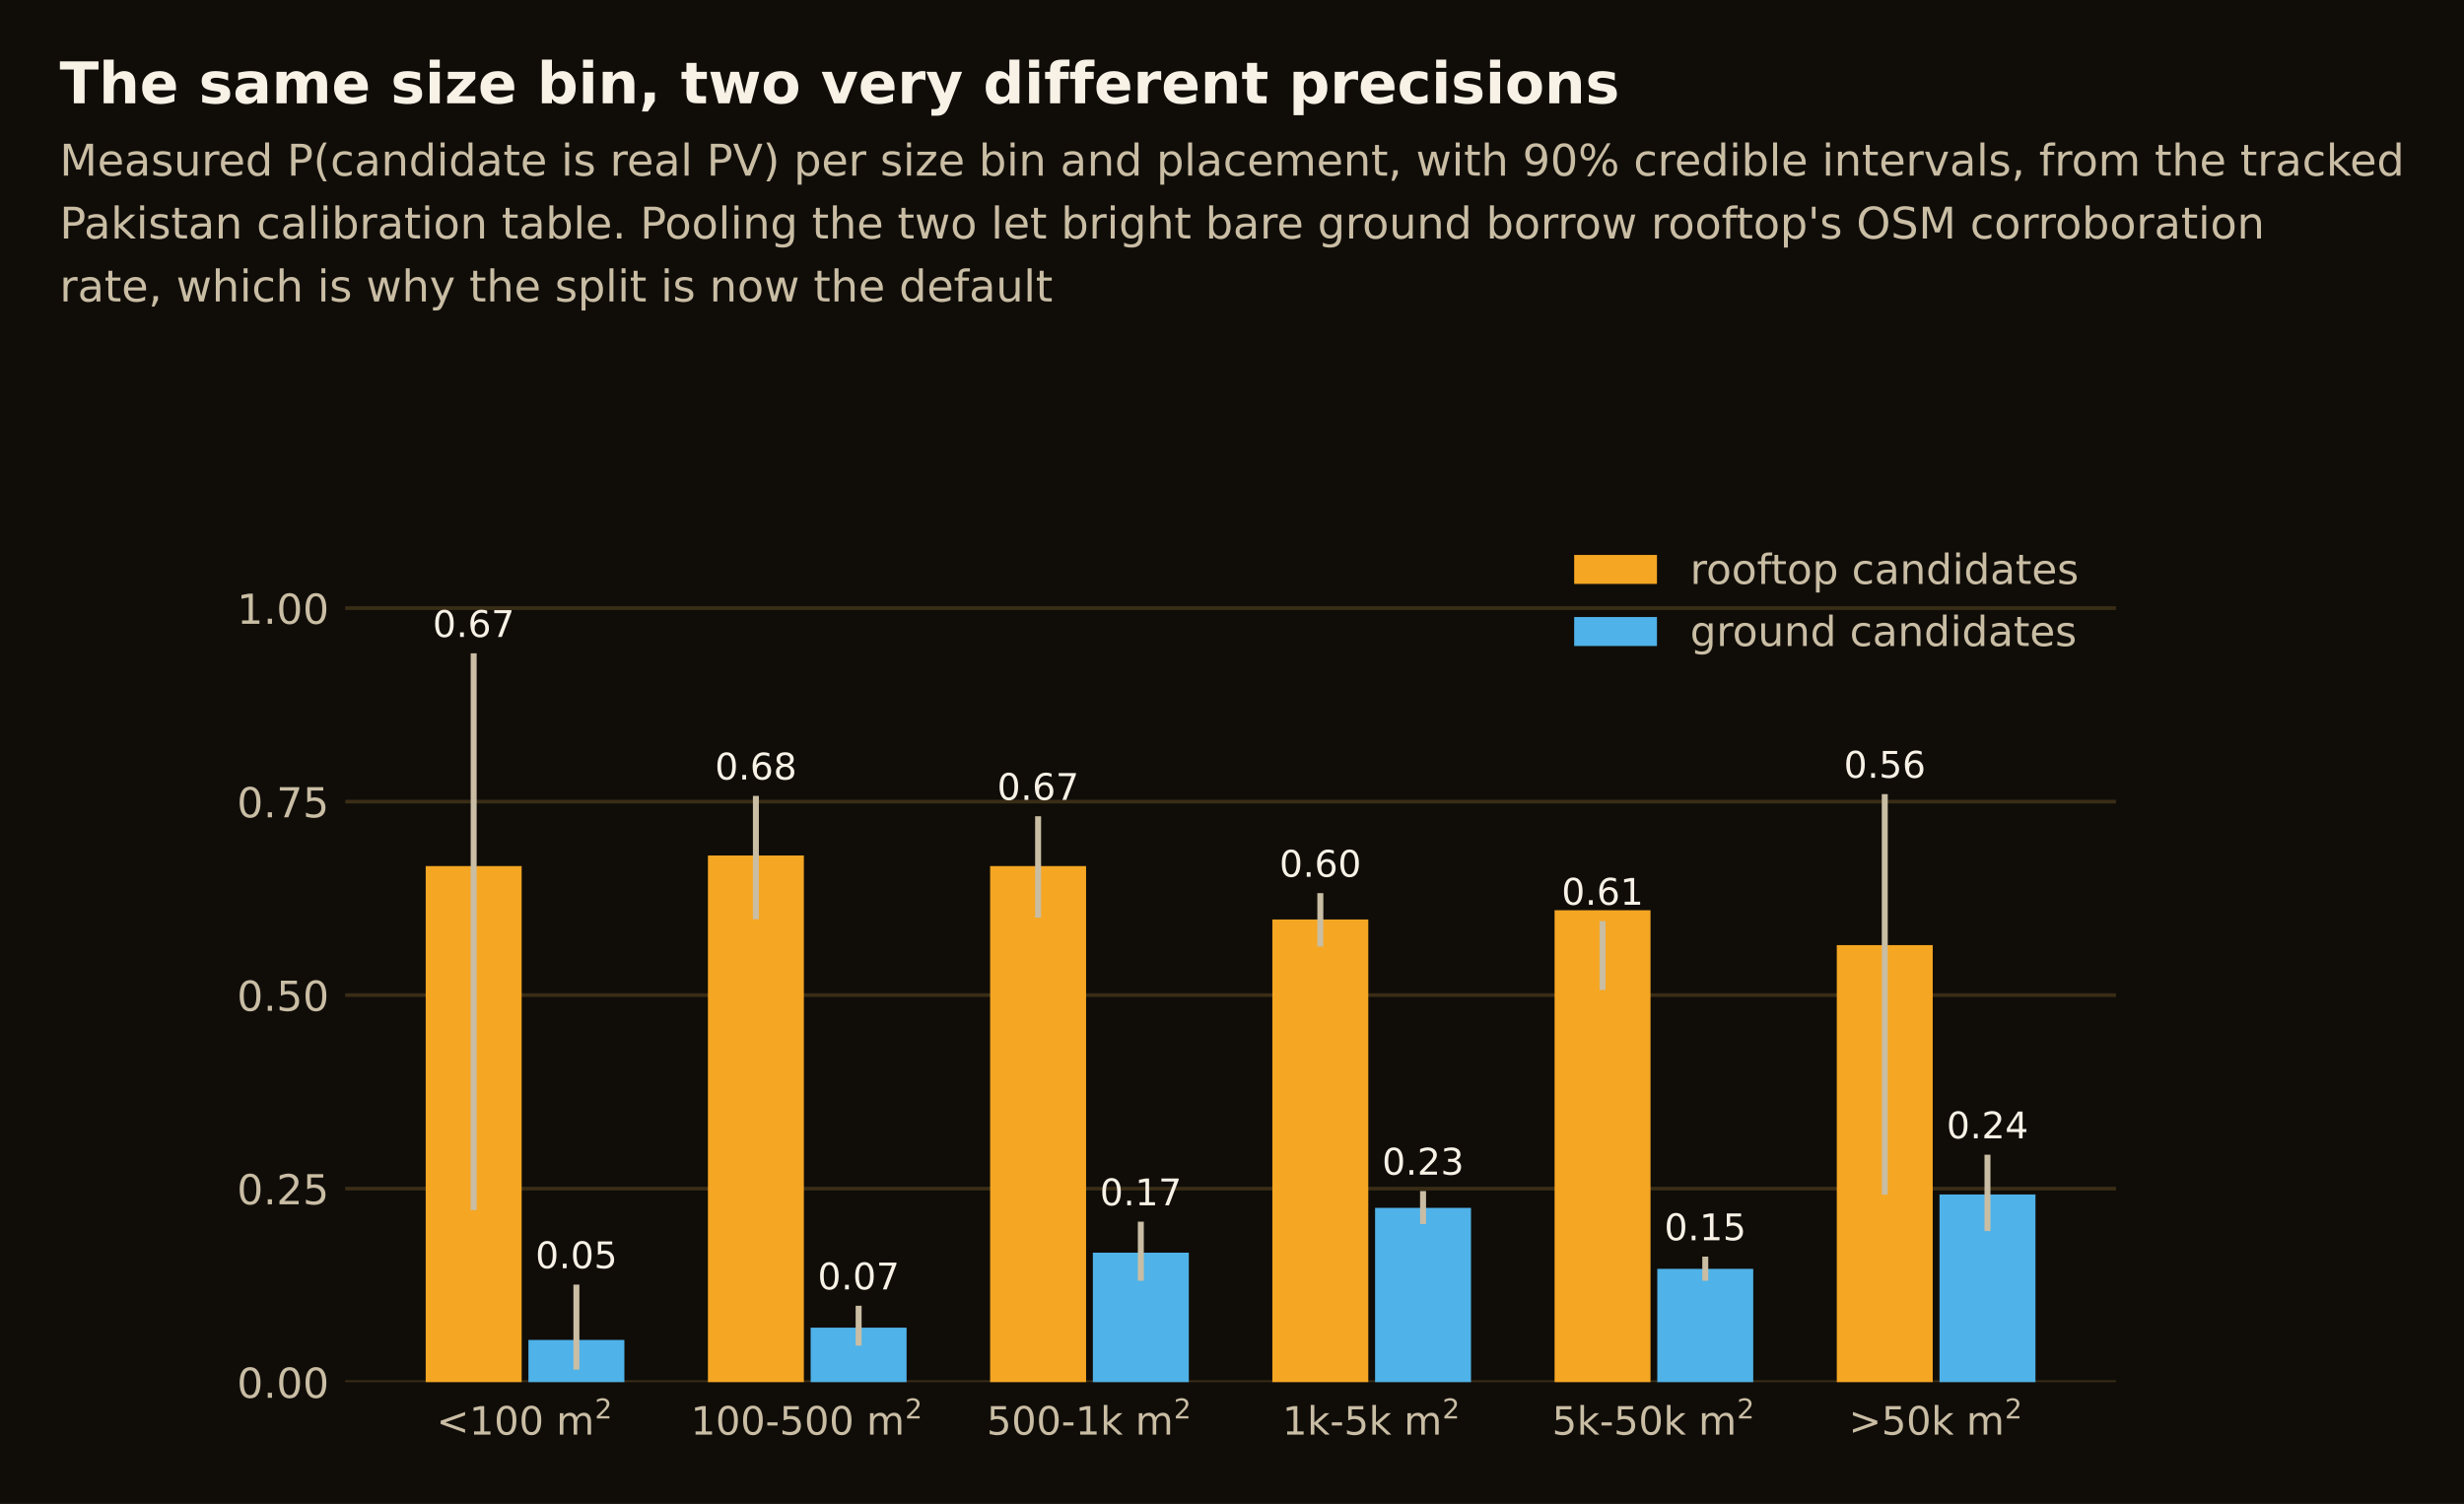
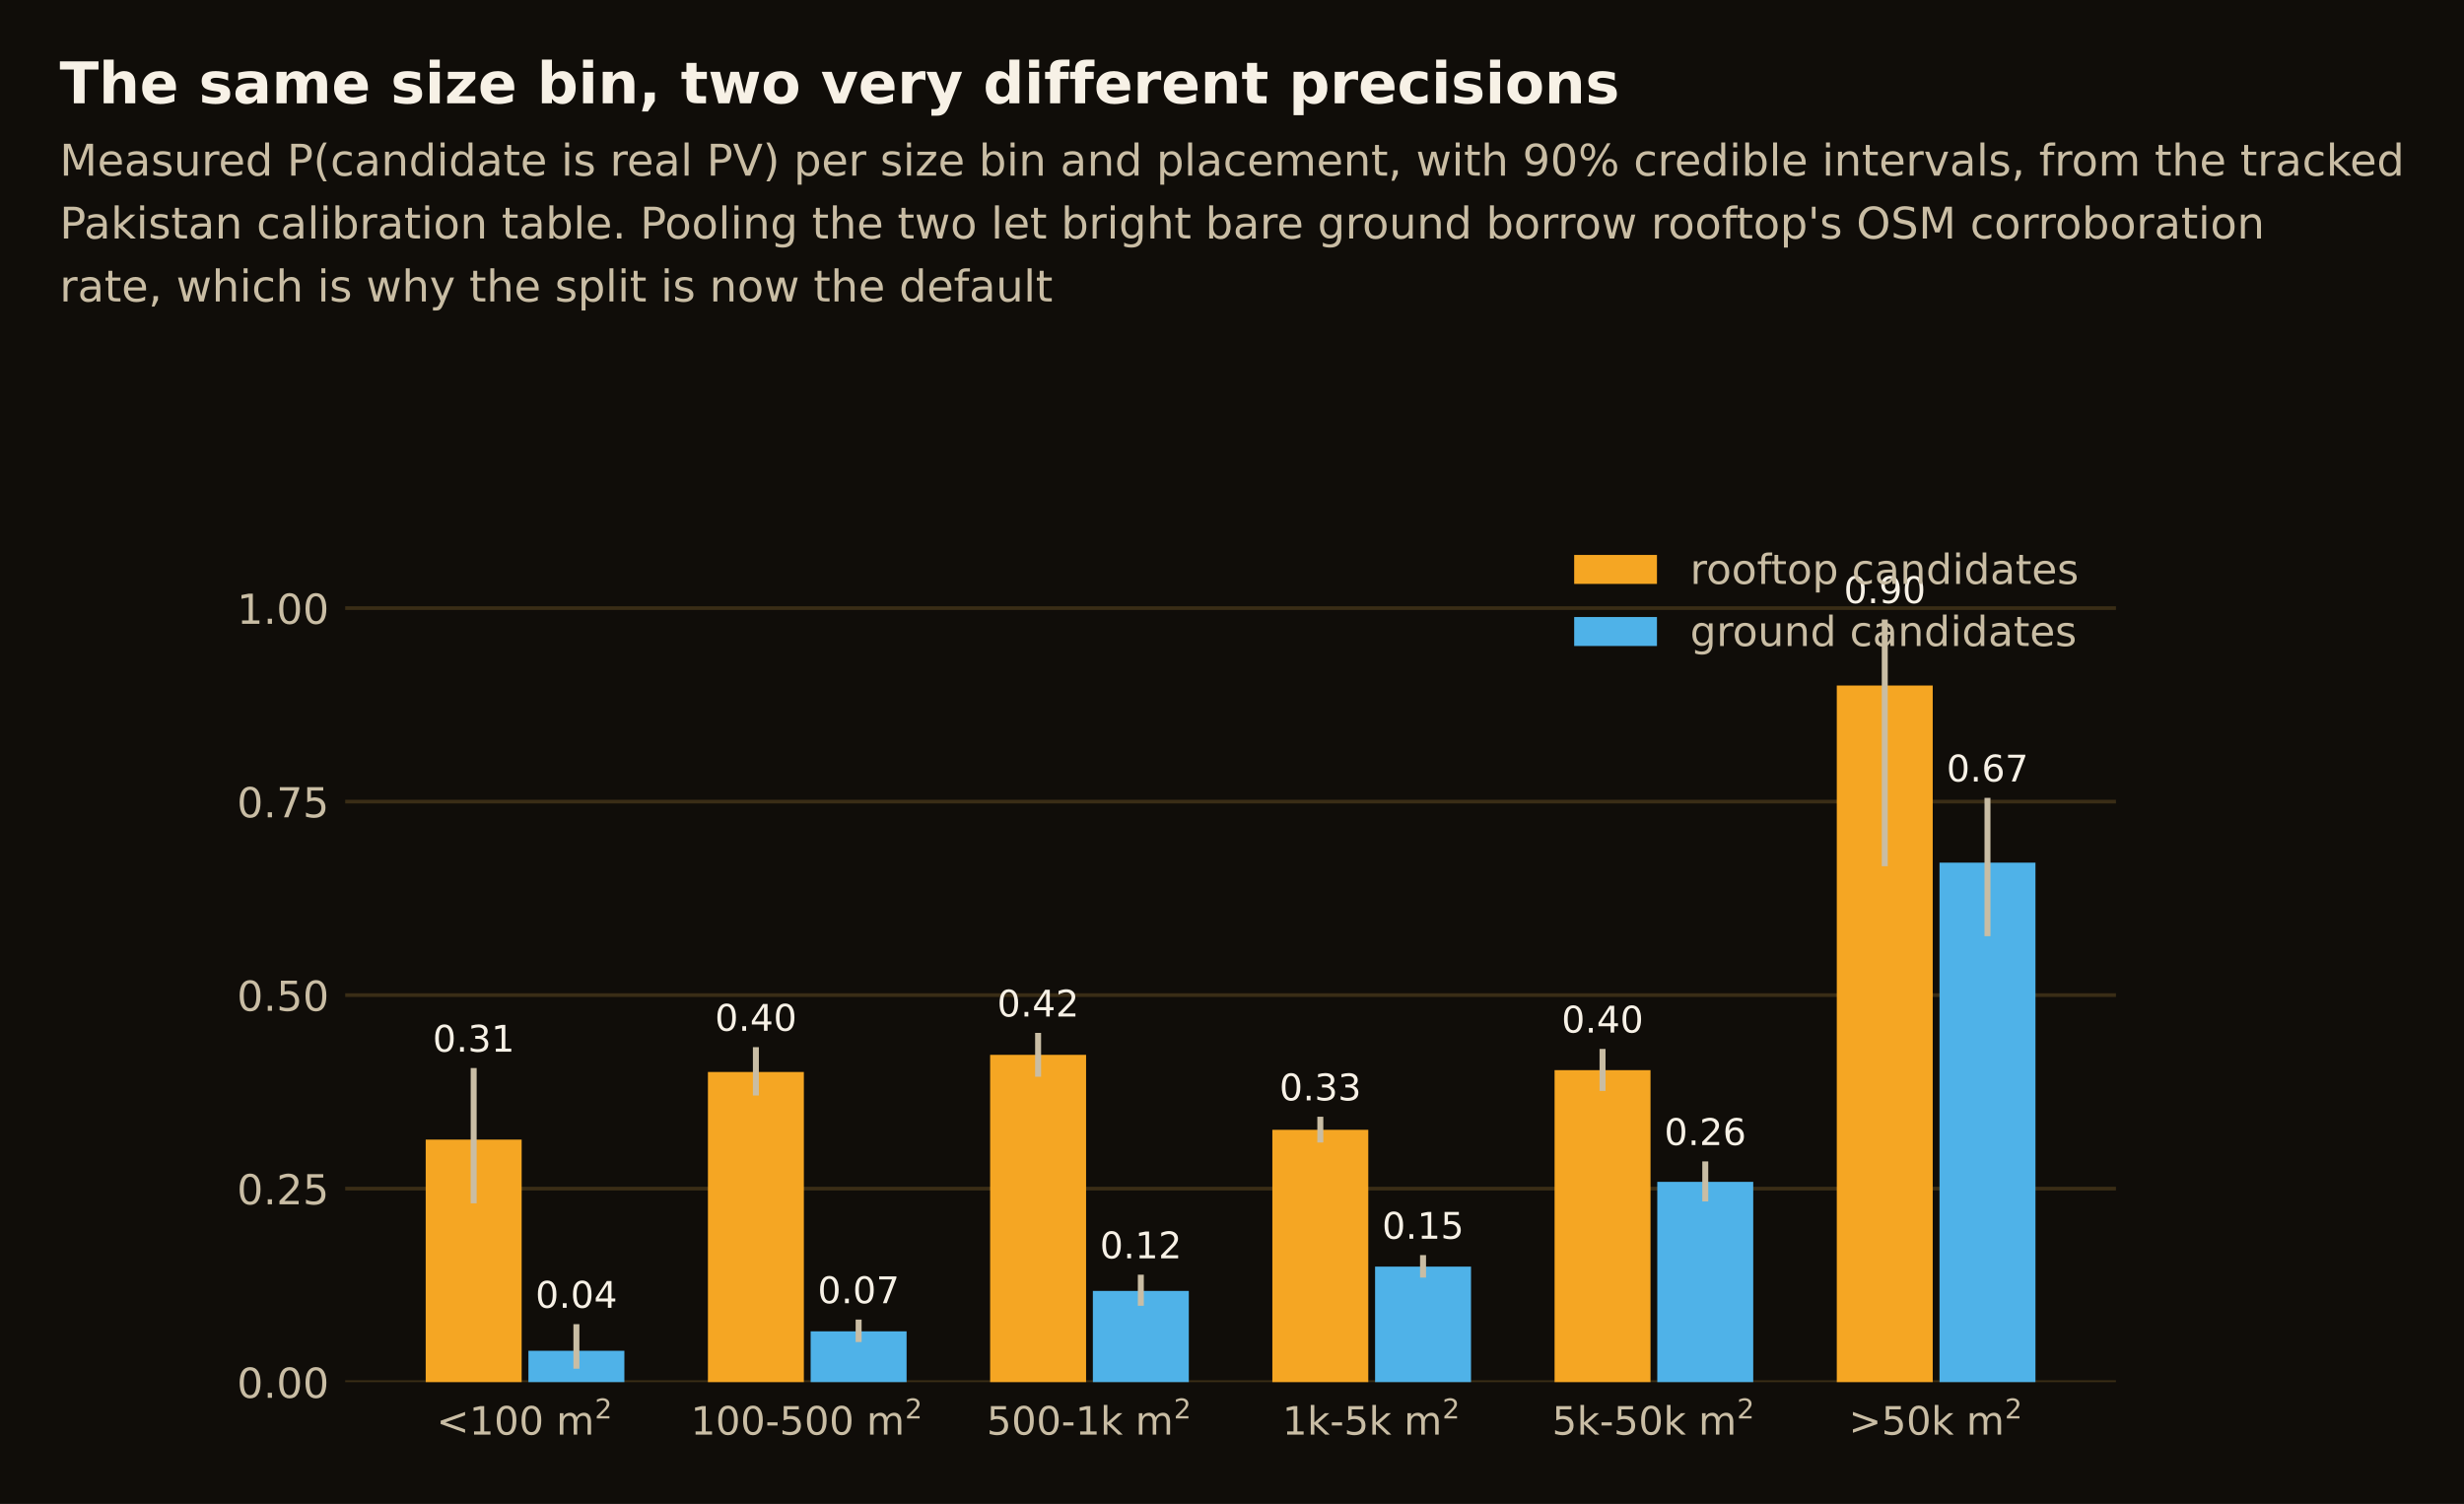
<svg xmlns="http://www.w3.org/2000/svg" width="535.758pt" height="327.014pt" viewBox="0 0 535.758 327.014" version="1.1">
  <defs>
    <style type="text/css">*{stroke-linejoin: round; stroke-linecap: butt}</style>
  </defs>
  <g id="figure_1">
    <g id="patch_1">
      <path d="M 0 327.014  L 535.758 327.014  L 535.758 0  L 0 0  z " style="fill: #100d09" />
    </g>
    <g id="axes_1">
      <g id="patch_2">
        <path d="M 75.06 300.522  L 460.08 300.522  L 460.08 112.026  L 75.06 112.026  z " style="fill: #100d09" />
      </g>
      <g id="matplotlib.axis_1">
        <g id="xtick_1">
          <g id="line2d_1" />
          <g id="text_1">
            <g style="fill: #c9bda4" transform="translate(94.90841 312.012)">
              <text>
                <tspan x="0" y="-0.071" style="font-size: 8.5px; font-family: 'DejaVu Sans'; fill: #c9bda4">&lt;</tspan>
                <tspan x="7.122" y="-0.071" style="font-size: 8.5px; font-family: 'DejaVu Sans'; fill: #c9bda4">1</tspan>
                <tspan x="12.53" y="-0.071" style="font-size: 8.5px; font-family: 'DejaVu Sans'; fill: #c9bda4">0</tspan>
                <tspan x="17.938" y="-0.071" style="font-size: 8.5px; font-family: 'DejaVu Sans'; fill: #c9bda4">0</tspan>
                <tspan x="23.346" y="-0.071" style="font-size: 8.5px; font-family: 'DejaVu Sans'; fill: #c9bda4"> </tspan>
                <tspan x="26.048" y="-0.071" style="font-size: 8.5px; font-family: 'DejaVu Sans'; fill: #c9bda4">m</tspan>
                <tspan x="34.409" y="-3.581" style="font-size: 5.95px; font-family: 'DejaVu Sans'; fill: #c9bda4">2</tspan>
              </text>
            </g>
          </g>
        </g>
        <g id="xtick_2">
          <g id="line2d_2" />
          <g id="text_2">
            <g style="fill: #c9bda4" transform="translate(150.1945 312.012)">
              <text>
                <tspan x="0" y="-0.071" style="font-size: 8.5px; font-family: 'DejaVu Sans'; fill: #c9bda4">1</tspan>
                <tspan x="5.408" y="-0.071" style="font-size: 8.5px; font-family: 'DejaVu Sans'; fill: #c9bda4">0</tspan>
                <tspan x="10.816" y="-0.071" style="font-size: 8.5px; font-family: 'DejaVu Sans'; fill: #c9bda4">0</tspan>
                <tspan x="16.224" y="-0.071" style="font-size: 8.5px; font-family: 'DejaVu Sans'; fill: #c9bda4">-</tspan>
                <tspan x="19.291" y="-0.071" style="font-size: 8.5px; font-family: 'DejaVu Sans'; fill: #c9bda4">5</tspan>
                <tspan x="24.699" y="-0.071" style="font-size: 8.5px; font-family: 'DejaVu Sans'; fill: #c9bda4">0</tspan>
                <tspan x="30.107" y="-0.071" style="font-size: 8.5px; font-family: 'DejaVu Sans'; fill: #c9bda4">0</tspan>
                <tspan x="35.515" y="-0.071" style="font-size: 8.5px; font-family: 'DejaVu Sans'; fill: #c9bda4"> </tspan>
                <tspan x="38.217" y="-0.071" style="font-size: 8.5px; font-family: 'DejaVu Sans'; fill: #c9bda4">m</tspan>
                <tspan x="46.578" y="-3.581" style="font-size: 5.95px; font-family: 'DejaVu Sans'; fill: #c9bda4">2</tspan>
              </text>
            </g>
          </g>
        </g>
        <g id="xtick_3">
          <g id="line2d_3" />
          <g id="text_3">
            <g style="fill: #c9bda4" transform="translate(214.5332 312.012)">
              <text>
                <tspan x="0" y="-0.071" style="font-size: 8.5px; font-family: 'DejaVu Sans'; fill: #c9bda4">5</tspan>
                <tspan x="5.408" y="-0.071" style="font-size: 8.5px; font-family: 'DejaVu Sans'; fill: #c9bda4">0</tspan>
                <tspan x="10.816" y="-0.071" style="font-size: 8.5px; font-family: 'DejaVu Sans'; fill: #c9bda4">0</tspan>
                <tspan x="16.224" y="-0.071" style="font-size: 8.5px; font-family: 'DejaVu Sans'; fill: #c9bda4">-</tspan>
                <tspan x="19.291" y="-0.071" style="font-size: 8.5px; font-family: 'DejaVu Sans'; fill: #c9bda4">1</tspan>
                <tspan x="24.699" y="-0.071" style="font-size: 8.5px; font-family: 'DejaVu Sans'; fill: #c9bda4">k</tspan>
                <tspan x="29.621" y="-0.071" style="font-size: 8.5px; font-family: 'DejaVu Sans'; fill: #c9bda4"> </tspan>
                <tspan x="32.323" y="-0.071" style="font-size: 8.5px; font-family: 'DejaVu Sans'; fill: #c9bda4">m</tspan>
                <tspan x="40.685" y="-3.581" style="font-size: 5.95px; font-family: 'DejaVu Sans'; fill: #c9bda4">2</tspan>
              </text>
            </g>
          </g>
        </g>
        <g id="xtick_4">
          <g id="line2d_4" />
          <g id="text_4">
            <g style="fill: #c9bda4" transform="translate(278.8293 312.012)">
              <text>
                <tspan x="0" y="-0.071" style="font-size: 8.5px; font-family: 'DejaVu Sans'; fill: #c9bda4">1</tspan>
                <tspan x="5.408" y="-0.071" style="font-size: 8.5px; font-family: 'DejaVu Sans'; fill: #c9bda4">k</tspan>
                <tspan x="10.33" y="-0.071" style="font-size: 8.5px; font-family: 'DejaVu Sans'; fill: #c9bda4">-</tspan>
                <tspan x="13.397" y="-0.071" style="font-size: 8.5px; font-family: 'DejaVu Sans'; fill: #c9bda4">5</tspan>
                <tspan x="18.805" y="-0.071" style="font-size: 8.5px; font-family: 'DejaVu Sans'; fill: #c9bda4">k</tspan>
                <tspan x="23.728" y="-0.071" style="font-size: 8.5px; font-family: 'DejaVu Sans'; fill: #c9bda4"> </tspan>
                <tspan x="26.43" y="-0.071" style="font-size: 8.5px; font-family: 'DejaVu Sans'; fill: #c9bda4">m</tspan>
                <tspan x="34.791" y="-3.581" style="font-size: 5.95px; font-family: 'DejaVu Sans'; fill: #c9bda4">2</tspan>
              </text>
            </g>
          </g>
        </g>
        <g id="xtick_5">
          <g id="line2d_5" />
          <g id="text_5">
            <g style="fill: #c9bda4" transform="translate(337.473 312.012)">
              <text>
                <tspan x="0" y="-0.071" style="font-size: 8.5px; font-family: 'DejaVu Sans'; fill: #c9bda4">5</tspan>
                <tspan x="5.408" y="-0.071" style="font-size: 8.5px; font-family: 'DejaVu Sans'; fill: #c9bda4">k</tspan>
                <tspan x="10.33" y="-0.071" style="font-size: 8.5px; font-family: 'DejaVu Sans'; fill: #c9bda4">-</tspan>
                <tspan x="13.397" y="-0.071" style="font-size: 8.5px; font-family: 'DejaVu Sans'; fill: #c9bda4">5</tspan>
                <tspan x="18.805" y="-0.071" style="font-size: 8.5px; font-family: 'DejaVu Sans'; fill: #c9bda4">0</tspan>
                <tspan x="24.213" y="-0.071" style="font-size: 8.5px; font-family: 'DejaVu Sans'; fill: #c9bda4">k</tspan>
                <tspan x="29.136" y="-0.071" style="font-size: 8.5px; font-family: 'DejaVu Sans'; fill: #c9bda4"> </tspan>
                <tspan x="31.838" y="-0.071" style="font-size: 8.5px; font-family: 'DejaVu Sans'; fill: #c9bda4">m</tspan>
                <tspan x="40.199" y="-3.581" style="font-size: 5.95px; font-family: 'DejaVu Sans'; fill: #c9bda4">2</tspan>
              </text>
            </g>
          </g>
        </g>
        <g id="xtick_6">
          <g id="line2d_6" />
          <g id="text_6">
            <g style="fill: #c9bda4" transform="translate(401.9816 312.012)">
              <text>
                <tspan x="0" y="-0.071" style="font-size: 8.5px; font-family: 'DejaVu Sans'; fill: #c9bda4">&gt;</tspan>
                <tspan x="7.122" y="-0.071" style="font-size: 8.5px; font-family: 'DejaVu Sans'; fill: #c9bda4">5</tspan>
                <tspan x="12.53" y="-0.071" style="font-size: 8.5px; font-family: 'DejaVu Sans'; fill: #c9bda4">0</tspan>
                <tspan x="17.938" y="-0.071" style="font-size: 8.5px; font-family: 'DejaVu Sans'; fill: #c9bda4">k</tspan>
                <tspan x="22.86" y="-0.071" style="font-size: 8.5px; font-family: 'DejaVu Sans'; fill: #c9bda4"> </tspan>
                <tspan x="25.562" y="-0.071" style="font-size: 8.5px; font-family: 'DejaVu Sans'; fill: #c9bda4">m</tspan>
                <tspan x="33.924" y="-3.581" style="font-size: 5.95px; font-family: 'DejaVu Sans'; fill: #c9bda4">2</tspan>
              </text>
            </g>
          </g>
        </g>
      </g>
      <g id="matplotlib.axis_2">
        <g id="ytick_1">
          <g id="line2d_7">
-             <path d="M 75.06 300.522  L 460.08 300.522  " clip-path="url(#p9d89e88b7c)" style="fill: none; stroke: #3a2d16; stroke-width: 0.8; stroke-linecap: square" />
+             <path d="M 75.06 300.522  L 460.08 300.522  " clip-path="url(#p4943234cb4)" style="fill: none; stroke: #3a2d16; stroke-width: 0.8; stroke-linecap: square" />
          </g>
          <g id="line2d_8" />
          <g id="text_7">
            <text style="font-size: 9px; font-family: 'DejaVu Sans'; text-anchor: end; fill: #c9bda4" x="71.56" y="303.941" transform="rotate(-0 71.56 303.941)">0.00</text>
          </g>
        </g>
        <g id="ytick_2">
          <g id="line2d_9">
-             <path d="M 75.06 258.447  L 460.08 258.447  " clip-path="url(#p9d89e88b7c)" style="fill: none; stroke: #3a2d16; stroke-width: 0.8; stroke-linecap: square" />
+             <path d="M 75.06 258.447  L 460.08 258.447  " clip-path="url(#p4943234cb4)" style="fill: none; stroke: #3a2d16; stroke-width: 0.8; stroke-linecap: square" />
          </g>
          <g id="line2d_10" />
          <g id="text_8">
            <text style="font-size: 9px; font-family: 'DejaVu Sans'; text-anchor: end; fill: #c9bda4" x="71.56" y="261.866" transform="rotate(-0 71.56 261.866)">0.25</text>
          </g>
        </g>
        <g id="ytick_3">
          <g id="line2d_11">
-             <path d="M 75.06 216.372  L 460.08 216.372  " clip-path="url(#p9d89e88b7c)" style="fill: none; stroke: #3a2d16; stroke-width: 0.8; stroke-linecap: square" />
+             <path d="M 75.06 216.372  L 460.08 216.372  " clip-path="url(#p4943234cb4)" style="fill: none; stroke: #3a2d16; stroke-width: 0.8; stroke-linecap: square" />
          </g>
          <g id="line2d_12" />
          <g id="text_9">
            <text style="font-size: 9px; font-family: 'DejaVu Sans'; text-anchor: end; fill: #c9bda4" x="71.56" y="219.791" transform="rotate(-0 71.56 219.791)">0.50</text>
          </g>
        </g>
        <g id="ytick_4">
          <g id="line2d_13">
-             <path d="M 75.06 174.297  L 460.08 174.297  " clip-path="url(#p9d89e88b7c)" style="fill: none; stroke: #3a2d16; stroke-width: 0.8; stroke-linecap: square" />
+             <path d="M 75.06 174.297  L 460.08 174.297  " clip-path="url(#p4943234cb4)" style="fill: none; stroke: #3a2d16; stroke-width: 0.8; stroke-linecap: square" />
          </g>
          <g id="line2d_14" />
          <g id="text_10">
            <text style="font-size: 9px; font-family: 'DejaVu Sans'; text-anchor: end; fill: #c9bda4" x="71.56" y="177.716" transform="rotate(-0 71.56 177.716)">0.75</text>
          </g>
        </g>
        <g id="ytick_5">
          <g id="line2d_15">
-             <path d="M 75.06 132.222  L 460.08 132.222  " clip-path="url(#p9d89e88b7c)" style="fill: none; stroke: #3a2d16; stroke-width: 0.8; stroke-linecap: square" />
+             <path d="M 75.06 132.222  L 460.08 132.222  " clip-path="url(#p4943234cb4)" style="fill: none; stroke: #3a2d16; stroke-width: 0.8; stroke-linecap: square" />
          </g>
          <g id="line2d_16" />
          <g id="text_11">
            <text style="font-size: 9px; font-family: 'DejaVu Sans'; text-anchor: end; fill: #c9bda4" x="71.56" y="135.641" transform="rotate(-0 71.56 135.641)">1.00</text>
          </g>
        </g>
      </g>
      <g id="patch_3">
-         <path d="M 92.561 300.522  L 113.425 300.522  L 113.425 188.316  L 92.561 188.316  z " clip-path="url(#p9d89e88b7c)" style="fill: #f5a623" />
+         <path d="M 92.561 300.522  L 113.425 300.522  L 113.425 247.794  L 92.561 247.794  z " clip-path="url(#p4943234cb4)" style="fill: #f5a623" />
      </g>
      <g id="patch_4">
-         <path d="M 153.925 300.522  L 174.788 300.522  L 174.788 186.011  L 153.925 186.011  z " clip-path="url(#p9d89e88b7c)" style="fill: #f5a623" />
+         <path d="M 153.925 300.522  L 174.788 300.522  L 174.788 233.084  L 153.925 233.084  z " clip-path="url(#p4943234cb4)" style="fill: #f5a623" />
      </g>
      <g id="patch_5">
-         <path d="M 215.288 300.522  L 236.152 300.522  L 236.152 188.316  L 215.288 188.316  z " clip-path="url(#p9d89e88b7c)" style="fill: #f5a623" />
+         <path d="M 215.288 300.522  L 236.152 300.522  L 236.152 229.365  L 215.288 229.365  z " clip-path="url(#p4943234cb4)" style="fill: #f5a623" />
      </g>
      <g id="patch_6">
-         <path d="M 276.652 300.522  L 297.515 300.522  L 297.515 199.929  L 276.652 199.929  z " clip-path="url(#p9d89e88b7c)" style="fill: #f5a623" />
+         <path d="M 276.652 300.522  L 297.515 300.522  L 297.515 245.656  L 276.652 245.656  z " clip-path="url(#p4943234cb4)" style="fill: #f5a623" />
      </g>
      <g id="patch_7">
-         <path d="M 338.015 300.522  L 358.879 300.522  L 358.879 197.91  L 338.015 197.91  z " clip-path="url(#p9d89e88b7c)" style="fill: #f5a623" />
+         <path d="M 338.015 300.522  L 358.879 300.522  L 358.879 232.697  L 338.015 232.697  z " clip-path="url(#p4943234cb4)" style="fill: #f5a623" />
      </g>
      <g id="patch_8">
-         <path d="M 399.379 300.522  L 420.243 300.522  L 420.243 205.5  L 399.379 205.5  z " clip-path="url(#p9d89e88b7c)" style="fill: #f5a623" />
+         <path d="M 399.379 300.522  L 420.243 300.522  L 420.243 149.052  L 399.379 149.052  z " clip-path="url(#p4943234cb4)" style="fill: #f5a623" />
      </g>
      <g id="text_12">
-         <text style="font-size: 8px; font-family: 'DejaVu Sans'; text-anchor: middle; fill: #f7f1e6" x="102.993" y="138.5" transform="rotate(-0 102.9927 138.4996)">0.67</text>
+         <text style="font-size: 8px; font-family: 'DejaVu Sans'; text-anchor: middle; fill: #f7f1e6" x="102.993" y="228.675" transform="rotate(-0 102.9927 228.6748)">0.31</text>
      </g>
      <g id="text_13">
-         <text style="font-size: 8px; font-family: 'DejaVu Sans'; text-anchor: middle; fill: #f7f1e6" x="164.356" y="169.5" transform="rotate(-0 164.3564 169.5005)">0.68</text>
+         <text style="font-size: 8px; font-family: 'DejaVu Sans'; text-anchor: middle; fill: #f7f1e6" x="164.356" y="224.131" transform="rotate(-0 164.3564 224.1307)">0.40</text>
      </g>
      <g id="text_14">
-         <text style="font-size: 8px; font-family: 'DejaVu Sans'; text-anchor: middle; fill: #f7f1e6" x="225.72" y="173.927" transform="rotate(-0 225.72 173.9268)">0.67</text>
+         <text style="font-size: 8px; font-family: 'DejaVu Sans'; text-anchor: middle; fill: #f7f1e6" x="225.72" y="221.034" transform="rotate(-0 225.72 221.034)">0.42</text>
      </g>
      <g id="text_15">
-         <text style="font-size: 8px; font-family: 'DejaVu Sans'; text-anchor: middle; fill: #f7f1e6" x="287.084" y="190.639" transform="rotate(-0 287.0836 190.639)">0.60</text>
+         <text style="font-size: 8px; font-family: 'DejaVu Sans'; text-anchor: middle; fill: #f7f1e6" x="287.084" y="239.261" transform="rotate(-0 287.0836 239.2608)">0.33</text>
      </g>
      <g id="text_16">
-         <text style="font-size: 8px; font-family: 'DejaVu Sans'; text-anchor: middle; fill: #f7f1e6" x="348.447" y="196.731" transform="rotate(-0 348.4473 196.7314)">0.61</text>
+         <text style="font-size: 8px; font-family: 'DejaVu Sans'; text-anchor: middle; fill: #f7f1e6" x="348.447" y="224.518" transform="rotate(-0 348.4473 224.5178)">0.40</text>
      </g>
      <g id="text_17">
-         <text style="font-size: 8px; font-family: 'DejaVu Sans'; text-anchor: middle; fill: #f7f1e6" x="409.811" y="169.113" transform="rotate(-0 409.8109 169.1134)">0.56</text>
+         <text style="font-size: 8px; font-family: 'DejaVu Sans'; text-anchor: middle; fill: #f7f1e6" x="409.811" y="131.145" transform="rotate(-0 409.8109 131.1449)">0.90</text>
      </g>
      <g id="patch_9">
-         <path d="M 114.897 300.522  L 135.761 300.522  L 135.761 291.35  L 114.897 291.35  z " clip-path="url(#p9d89e88b7c)" style="fill: #4fb2e8" />
+         <path d="M 114.897 300.522  L 135.761 300.522  L 135.761 293.706  L 114.897 293.706  z " clip-path="url(#p4943234cb4)" style="fill: #4fb2e8" />
      </g>
      <g id="patch_10">
-         <path d="M 176.261 300.522  L 197.125 300.522  L 197.125 288.674  L 176.261 288.674  z " clip-path="url(#p9d89e88b7c)" style="fill: #4fb2e8" />
+         <path d="M 176.261 300.522  L 197.125 300.522  L 197.125 289.482  L 176.261 289.482  z " clip-path="url(#p4943234cb4)" style="fill: #4fb2e8" />
      </g>
      <g id="patch_11">
-         <path d="M 237.625 300.522  L 258.488 300.522  L 258.488 272.382  L 237.625 272.382  z " clip-path="url(#p9d89e88b7c)" style="fill: #4fb2e8" />
+         <path d="M 237.625 300.522  L 258.488 300.522  L 258.488 280.696  L 237.625 280.696  z " clip-path="url(#p4943234cb4)" style="fill: #4fb2e8" />
      </g>
      <g id="patch_12">
-         <path d="M 298.988 300.522  L 319.852 300.522  L 319.852 262.638  L 298.988 262.638  z " clip-path="url(#p9d89e88b7c)" style="fill: #4fb2e8" />
+         <path d="M 298.988 300.522  L 319.852 300.522  L 319.852 275.412  L 298.988 275.412  z " clip-path="url(#p4943234cb4)" style="fill: #4fb2e8" />
      </g>
      <g id="patch_13">
-         <path d="M 360.352 300.522  L 381.215 300.522  L 381.215 275.9  L 360.352 275.9  z " clip-path="url(#p9d89e88b7c)" style="fill: #4fb2e8" />
+         <path d="M 360.352 300.522  L 381.215 300.522  L 381.215 256.983  L 360.352 256.983  z " clip-path="url(#p4943234cb4)" style="fill: #4fb2e8" />
      </g>
      <g id="patch_14">
-         <path d="M 421.715 300.522  L 442.579 300.522  L 442.579 259.726  L 421.715 259.726  z " clip-path="url(#p9d89e88b7c)" style="fill: #4fb2e8" />
+         <path d="M 421.715 300.522  L 442.579 300.522  L 442.579 187.576  L 421.715 187.576  z " clip-path="url(#p4943234cb4)" style="fill: #4fb2e8" />
      </g>
      <g id="text_18">
-         <text style="font-size: 8px; font-family: 'DejaVu Sans'; text-anchor: middle; fill: #f7f1e6" x="125.329" y="275.765" transform="rotate(-0 125.3291 275.7651)">0.05</text>
+         <text style="font-size: 8px; font-family: 'DejaVu Sans'; text-anchor: middle; fill: #f7f1e6" x="125.329" y="284.365" transform="rotate(-0 125.3291 284.3652)">0.04</text>
      </g>
      <g id="text_19">
-         <text style="font-size: 8px; font-family: 'DejaVu Sans'; text-anchor: middle; fill: #f7f1e6" x="186.693" y="280.36" transform="rotate(-0 186.6927 280.3597)">0.07</text>
+         <text style="font-size: 8px; font-family: 'DejaVu Sans'; text-anchor: middle; fill: #f7f1e6" x="186.693" y="283.372" transform="rotate(-0 186.6927 283.3723)">0.07</text>
      </g>
      <g id="text_20">
-         <text style="font-size: 8px; font-family: 'DejaVu Sans'; text-anchor: middle; fill: #f7f1e6" x="248.056" y="262.082" transform="rotate(-0 248.0564 262.0823)">0.17</text>
+         <text style="font-size: 8px; font-family: 'DejaVu Sans'; text-anchor: middle; fill: #f7f1e6" x="248.056" y="273.611" transform="rotate(-0 248.0564 273.6109)">0.12</text>
      </g>
      <g id="text_21">
-         <text style="font-size: 8px; font-family: 'DejaVu Sans'; text-anchor: middle; fill: #f7f1e6" x="309.42" y="255.418" transform="rotate(-0 309.42 255.4176)">0.23</text>
+         <text style="font-size: 8px; font-family: 'DejaVu Sans'; text-anchor: middle; fill: #f7f1e6" x="309.42" y="269.353" transform="rotate(-0 309.42 269.3529)">0.15</text>
      </g>
      <g id="text_22">
-         <text style="font-size: 8px; font-family: 'DejaVu Sans'; text-anchor: middle; fill: #f7f1e6" x="370.784" y="269.673" transform="rotate(-0 370.7836 269.6727)">0.15</text>
+         <text style="font-size: 8px; font-family: 'DejaVu Sans'; text-anchor: middle; fill: #f7f1e6" x="370.784" y="248.972" transform="rotate(-0 370.7836 248.9718)">0.26</text>
      </g>
      <g id="text_23">
-         <text style="font-size: 8px; font-family: 'DejaVu Sans'; text-anchor: middle; fill: #f7f1e6" x="432.147" y="247.524" transform="rotate(-0 432.1473 247.5244)">0.24</text>
+         <text style="font-size: 8px; font-family: 'DejaVu Sans'; text-anchor: middle; fill: #f7f1e6" x="432.147" y="169.921" transform="rotate(-0 432.1473 169.9212)">0.67</text>
      </g>
      <g id="line2d_17">
-         <path d="M 102.993 262.469  L 102.993 142.707  " clip-path="url(#p9d89e88b7c)" style="fill: none; stroke: #c9bda4; stroke-width: 1.3; stroke-linecap: square" />
+         <path d="M 102.993 261.005  L 102.993 232.882  " clip-path="url(#p4943234cb4)" style="fill: none; stroke: #c9bda4; stroke-width: 1.3; stroke-linecap: square" />
      </g>
      <g id="line2d_18">
-         <path d="M 164.356 199.222  L 164.356 173.708  " clip-path="url(#p9d89e88b7c)" style="fill: none; stroke: #c9bda4; stroke-width: 1.3; stroke-linecap: square" />
+         <path d="M 164.356 237.561  L 164.356 228.338  " clip-path="url(#p4943234cb4)" style="fill: none; stroke: #c9bda4; stroke-width: 1.3; stroke-linecap: square" />
      </g>
      <g id="line2d_19">
-         <path d="M 225.72 198.886  L 225.72 178.134  " clip-path="url(#p9d89e88b7c)" style="fill: none; stroke: #c9bda4; stroke-width: 1.3; stroke-linecap: square" />
+         <path d="M 225.72 233.471  L 225.72 225.241  " clip-path="url(#p4943234cb4)" style="fill: none; stroke: #c9bda4; stroke-width: 1.3; stroke-linecap: square" />
      </g>
      <g id="line2d_20">
-         <path d="M 287.084 205.146  L 287.084 194.846  " clip-path="url(#p9d89e88b7c)" style="fill: none; stroke: #c9bda4; stroke-width: 1.3; stroke-linecap: square" />
+         <path d="M 287.084 247.777  L 287.084 243.468  " clip-path="url(#p4943234cb4)" style="fill: none; stroke: #c9bda4; stroke-width: 1.3; stroke-linecap: square" />
      </g>
      <g id="line2d_21">
-         <path d="M 348.447 214.605  L 348.447 200.939  " clip-path="url(#p9d89e88b7c)" style="fill: none; stroke: #c9bda4; stroke-width: 1.3; stroke-linecap: square" />
+         <path d="M 348.447 236.551  L 348.447 228.725  " clip-path="url(#p4943234cb4)" style="fill: none; stroke: #c9bda4; stroke-width: 1.3; stroke-linecap: square" />
      </g>
      <g id="line2d_22">
-         <path d="M 409.811 259.12  L 409.811 173.321  " clip-path="url(#p9d89e88b7c)" style="fill: none; stroke: #c9bda4; stroke-width: 1.3; stroke-linecap: square" />
+         <path d="M 409.811 187.694  L 409.811 135.352  " clip-path="url(#p4943234cb4)" style="fill: none; stroke: #c9bda4; stroke-width: 1.3; stroke-linecap: square" />
      </g>
      <g id="line2d_23">
-         <path d="M 125.329 297.156  L 125.329 279.973  " clip-path="url(#p9d89e88b7c)" style="fill: none; stroke: #c9bda4; stroke-width: 1.3; stroke-linecap: square" />
+         <path d="M 125.329 296.954  L 125.329 288.573  " clip-path="url(#p4943234cb4)" style="fill: none; stroke: #c9bda4; stroke-width: 1.3; stroke-linecap: square" />
      </g>
      <g id="line2d_24">
-         <path d="M 186.693 291.939  L 186.693 284.567  " clip-path="url(#p9d89e88b7c)" style="fill: none; stroke: #c9bda4; stroke-width: 1.3; stroke-linecap: square" />
+         <path d="M 186.693 291.165  L 186.693 287.58  " clip-path="url(#p4943234cb4)" style="fill: none; stroke: #c9bda4; stroke-width: 1.3; stroke-linecap: square" />
      </g>
      <g id="line2d_25">
-         <path d="M 248.056 277.835  L 248.056 266.29  " clip-path="url(#p9d89e88b7c)" style="fill: none; stroke: #c9bda4; stroke-width: 1.3; stroke-linecap: square" />
+         <path d="M 248.056 283.271  L 248.056 277.818  " clip-path="url(#p4943234cb4)" style="fill: none; stroke: #c9bda4; stroke-width: 1.3; stroke-linecap: square" />
      </g>
      <g id="line2d_26">
-         <path d="M 309.42 265.499  L 309.42 259.625  " clip-path="url(#p9d89e88b7c)" style="fill: none; stroke: #c9bda4; stroke-width: 1.3; stroke-linecap: square" />
+         <path d="M 309.42 277.145  L 309.42 273.56  " clip-path="url(#p4943234cb4)" style="fill: none; stroke: #c9bda4; stroke-width: 1.3; stroke-linecap: square" />
      </g>
      <g id="line2d_27">
-         <path d="M 370.784 277.835  L 370.784 273.88  " clip-path="url(#p9d89e88b7c)" style="fill: none; stroke: #c9bda4; stroke-width: 1.3; stroke-linecap: square" />
+         <path d="M 370.784 260.584  L 370.784 253.179  " clip-path="url(#p4943234cb4)" style="fill: none; stroke: #c9bda4; stroke-width: 1.3; stroke-linecap: square" />
      </g>
      <g id="line2d_28">
-         <path d="M 432.147 267.03  L 432.147 251.732  " clip-path="url(#p9d89e88b7c)" style="fill: none; stroke: #c9bda4; stroke-width: 1.3; stroke-linecap: square" />
+         <path d="M 432.147 202.908  L 432.147 174.129  " clip-path="url(#p4943234cb4)" style="fill: none; stroke: #c9bda4; stroke-width: 1.3; stroke-linecap: square" />
      </g>
      <g id="legend_1">
        <g id="patch_15">
          <path d="M 342.28 126.965  L 360.28 126.965  L 360.28 120.665  L 342.28 120.665  z " style="fill: #f5a623" />
        </g>
        <g id="text_24">
          <text style="font-size: 9px; font-family: 'DejaVu Sans'; text-anchor: start; fill: #c9bda4" x="367.48" y="126.965" transform="rotate(-0 367.4798 126.9646)">rooftop candidates</text>
        </g>
        <g id="patch_16">
          <path d="M 342.28 140.465  L 360.28 140.465  L 360.28 134.165  L 342.28 134.165  z " style="fill: #4fb2e8" />
        </g>
        <g id="text_25">
          <text style="font-size: 9px; font-family: 'DejaVu Sans'; text-anchor: start; fill: #c9bda4" x="367.48" y="140.465" transform="rotate(-0 367.4798 140.4653)">ground candidates</text>
        </g>
      </g>
    </g>
    <g id="text_26">
      <text style="font-weight: 700; font-size: 12.5px; font-family: 'DejaVu Sans'; text-anchor: start; fill: #f7f1e6" x="12.96" y="22.458" transform="rotate(-0 12.96 22.45805)">The same size bin, two very different precisions</text>
    </g>
    <g id="text_27">
      <text style="font-size: 9.5px; font-family: 'DejaVu Sans'; text-anchor: start; fill: #c9bda4" x="12.96" y="38.19" transform="rotate(-0 12.96 38.19005)">Measured P(candidate is real PV) per size bin and placement, with 90% credible intervals, from the tracked</text>
    </g>
    <g id="text_28">
      <text style="font-size: 9.5px; font-family: 'DejaVu Sans'; text-anchor: start; fill: #c9bda4" x="12.96" y="51.87" transform="rotate(-0 12.96 51.87005)">Pakistan calibration table. Pooling the two let bright bare ground borrow rooftop's OSM corroboration</text>
    </g>
    <g id="text_29">
      <text style="font-size: 9.5px; font-family: 'DejaVu Sans'; text-anchor: start; fill: #c9bda4" x="12.96" y="65.55" transform="rotate(-0 12.96 65.55005)">rate, which is why the split is now the default</text>
    </g>
  </g>
  <defs>
-     <clipPath id="p9d89e88b7c">
+     <clipPath id="p4943234cb4">
      <rect x="75.06" y="112.026" width="385.02" height="188.496" />
    </clipPath>
  </defs>
</svg>
